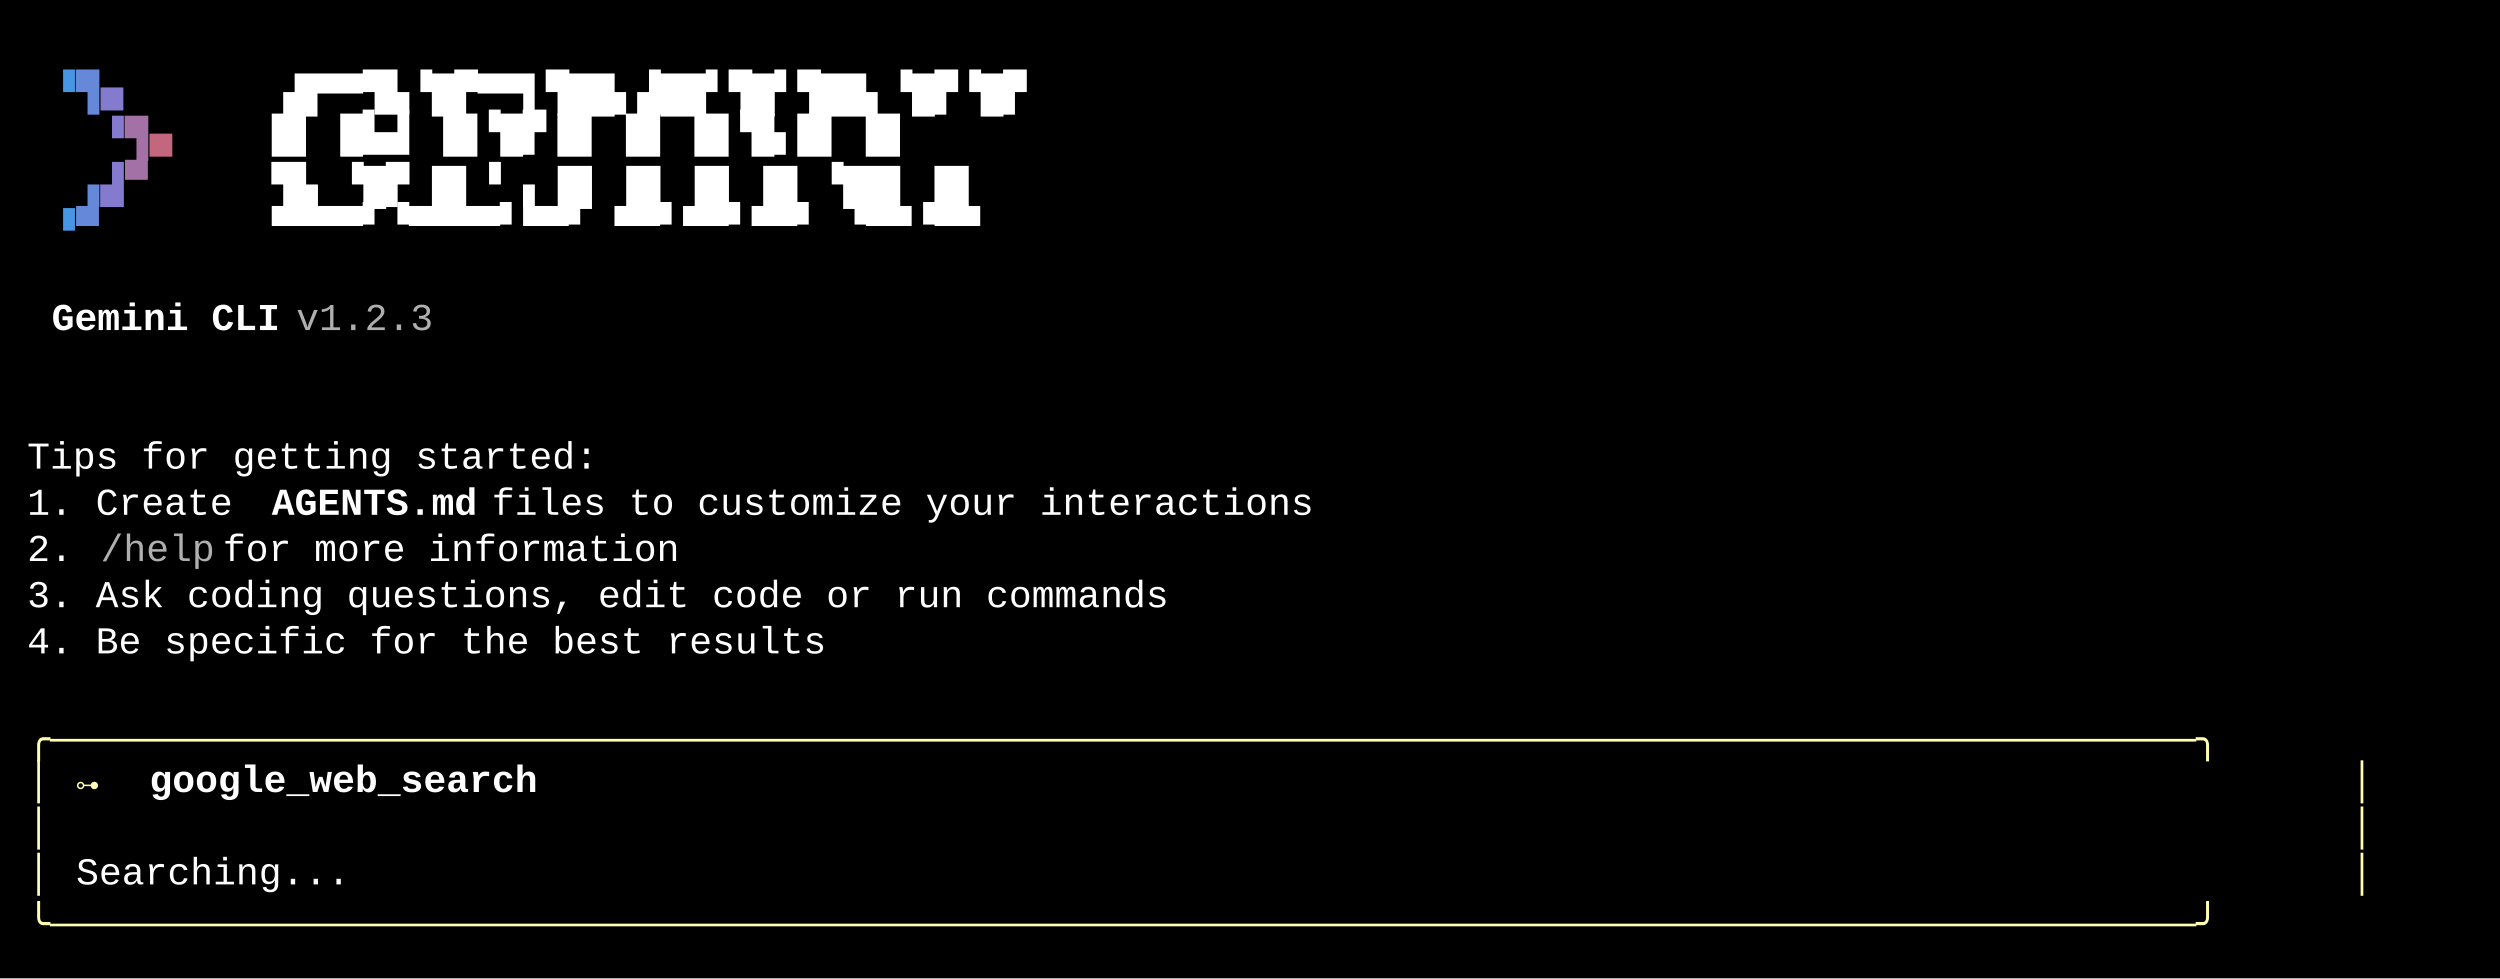
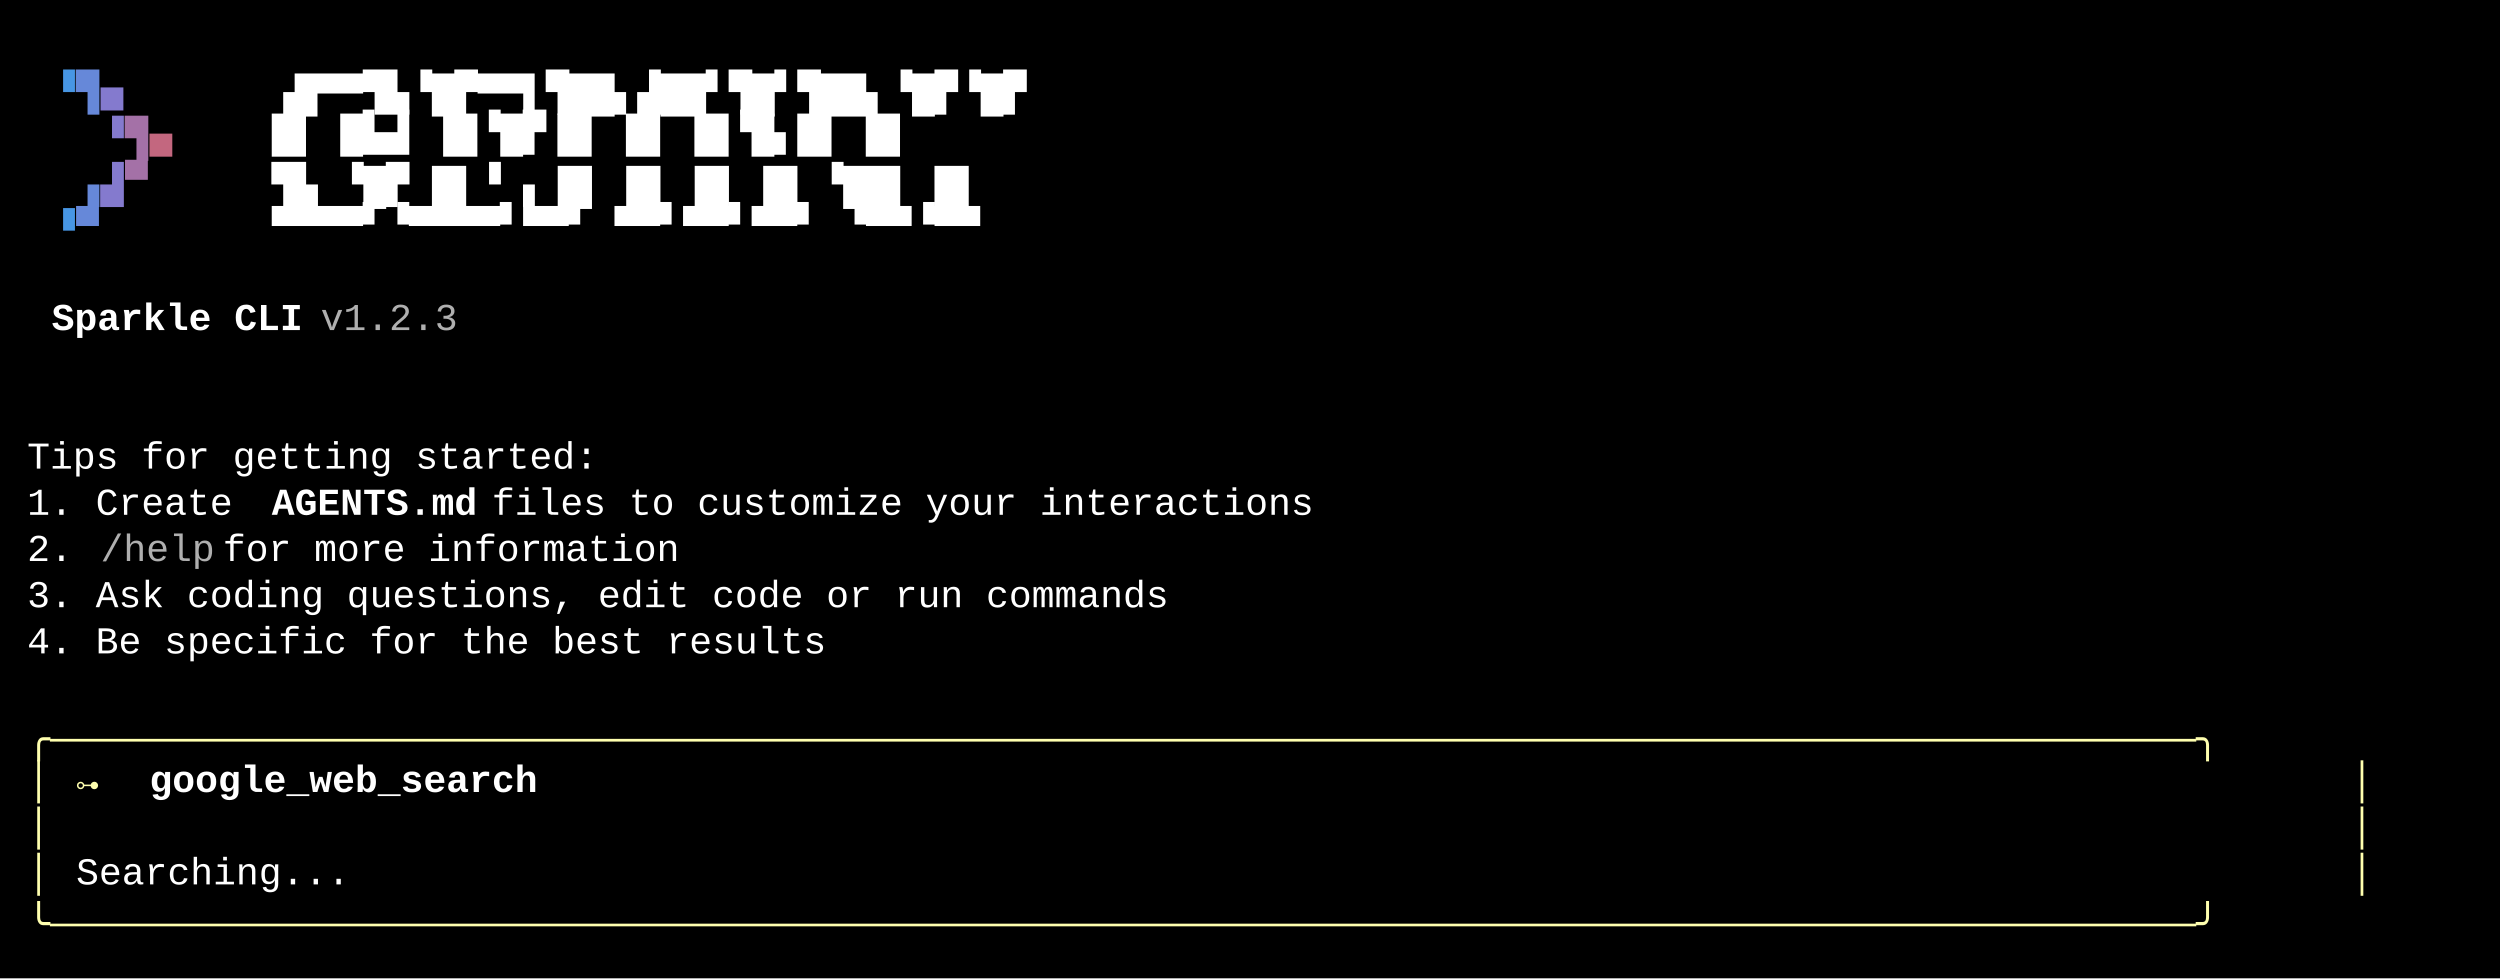
<svg xmlns="http://www.w3.org/2000/svg" width="920" height="360" viewBox="0 0 920 360">
  <style>
    text { font-family: Consolas, "Courier New", monospace; font-size: 14px; dominant-baseline: text-before-edge; white-space: pre; }
  </style>
  <rect width="920" height="360" fill="#000000" />
  <g transform="translate(10, 10)">
    <text x="9" y="19" fill="#4796e4" textLength="9" lengthAdjust="spacingAndGlyphs">▝</text>
    <text x="18" y="19" fill="#6688d9" textLength="9" lengthAdjust="spacingAndGlyphs">▜</text>
    <text x="27" y="19" fill="#847ace" textLength="9" lengthAdjust="spacingAndGlyphs">▄</text>
    <text x="90" y="19" fill="#ffffff" textLength="297" lengthAdjust="spacingAndGlyphs">▗█▀▀▜▙▝█▛▀▀▌▜██▖▟██▘▜█▘▜██▖▝█▛▝█▛</text>
    <text x="27" y="36" fill="#847ace" textLength="9" lengthAdjust="spacingAndGlyphs">▝</text>
    <text x="36" y="36" fill="#a471a7" textLength="9" lengthAdjust="spacingAndGlyphs">▜</text>
    <text x="45" y="36" fill="#c3677f" textLength="9" lengthAdjust="spacingAndGlyphs">▄</text>
    <text x="90" y="36" fill="#ffffff" textLength="297" lengthAdjust="spacingAndGlyphs">█▌     █▙▟  ▐█▝█▛▐█ ▐█ ▐█▝█▖█▌ █▌</text>
    <text x="18" y="53" fill="#6688d9" textLength="9" lengthAdjust="spacingAndGlyphs">▗</text>
    <text x="27" y="53" fill="#847ace" textLength="9" lengthAdjust="spacingAndGlyphs">▟</text>
    <text x="36" y="53" fill="#a471a7" textLength="9" lengthAdjust="spacingAndGlyphs">▀</text>
    <text x="90" y="53" fill="#ffffff" textLength="297" lengthAdjust="spacingAndGlyphs">▜▙ ▝█▛ █▌▝ ▖▐█   ▐█ ▐█ ▐█ ▝██▌ █▌</text>
    <text x="9" y="70" fill="#4796e4" textLength="9" lengthAdjust="spacingAndGlyphs">▝</text>
    <text x="18" y="70" fill="#6688d9" textLength="9" lengthAdjust="spacingAndGlyphs">▀</text>
    <text x="90" y="70" fill="#ffffff" textLength="297" lengthAdjust="spacingAndGlyphs"> ▀▀▀▀▘▝▀▀▀▀▘▀▀▘  ▀▀▘▀▀▘▀▀▘ ▝▀▀▝▀▀</text>
-     <text x="9" y="104" fill="#ffffff" textLength="90" lengthAdjust="spacingAndGlyphs" font-weight="bold">Gemini CLI</text>
-     <text x="99" y="104" fill="#afafaf" textLength="63" lengthAdjust="spacingAndGlyphs"> v1.2.3</text>
+     <text x="9" y="104" fill="#ffffff" textLength="99" lengthAdjust="spacingAndGlyphs" font-weight="bold">Sparkle CLI</text>
+     <text x="108" y="104" fill="#afafaf" textLength="63" lengthAdjust="spacingAndGlyphs"> v1.2.3</text>
    <text x="0" y="155" fill="#ffffff" textLength="225" lengthAdjust="spacingAndGlyphs">Tips for getting started:</text>
    <text x="0" y="172" fill="#ffffff" textLength="90" lengthAdjust="spacingAndGlyphs">1. Create </text>
    <text x="90" y="172" fill="#ffffff" textLength="81" lengthAdjust="spacingAndGlyphs" font-weight="bold">AGENTS.md</text>
    <text x="171" y="172" fill="#ffffff" textLength="333" lengthAdjust="spacingAndGlyphs"> files to customize your interactions</text>
    <text x="0" y="189" fill="#ffffff" textLength="27" lengthAdjust="spacingAndGlyphs">2. </text>
    <text x="27" y="189" fill="#afafaf" textLength="45" lengthAdjust="spacingAndGlyphs">/help</text>
    <text x="72" y="189" fill="#ffffff" textLength="189" lengthAdjust="spacingAndGlyphs"> for more information</text>
    <text x="0" y="206" fill="#ffffff" textLength="450" lengthAdjust="spacingAndGlyphs">3. Ask coding questions, edit code or run commands</text>
    <text x="0" y="223" fill="#ffffff" textLength="315" lengthAdjust="spacingAndGlyphs">4. Be specific for the best results</text>
    <text x="0" y="257" fill="#ffffaf" textLength="864" lengthAdjust="spacingAndGlyphs">╭──────────────────────────────────────────────────────────────────────────────────────────────╮</text>
    <text x="0" y="274" fill="#ffffaf" textLength="9" lengthAdjust="spacingAndGlyphs">│</text>
    <text x="18" y="274" fill="#ffffaf" textLength="9" lengthAdjust="spacingAndGlyphs">⊶</text>
    <text x="45" y="274" fill="#ffffff" textLength="153" lengthAdjust="spacingAndGlyphs" font-weight="bold">google_web_search</text>
    <text x="855" y="274" fill="#ffffaf" textLength="9" lengthAdjust="spacingAndGlyphs">│</text>
    <text x="0" y="291" fill="#ffffaf" textLength="9" lengthAdjust="spacingAndGlyphs">│</text>
    <text x="855" y="291" fill="#ffffaf" textLength="9" lengthAdjust="spacingAndGlyphs">│</text>
    <text x="0" y="308" fill="#ffffaf" textLength="9" lengthAdjust="spacingAndGlyphs">│</text>
    <text x="18" y="308" fill="#ffffff" textLength="108" lengthAdjust="spacingAndGlyphs">Searching...</text>
    <text x="855" y="308" fill="#ffffaf" textLength="9" lengthAdjust="spacingAndGlyphs">│</text>
    <text x="0" y="325" fill="#ffffaf" textLength="864" lengthAdjust="spacingAndGlyphs">╰──────────────────────────────────────────────────────────────────────────────────────────────╯</text>
  </g>
</svg>
